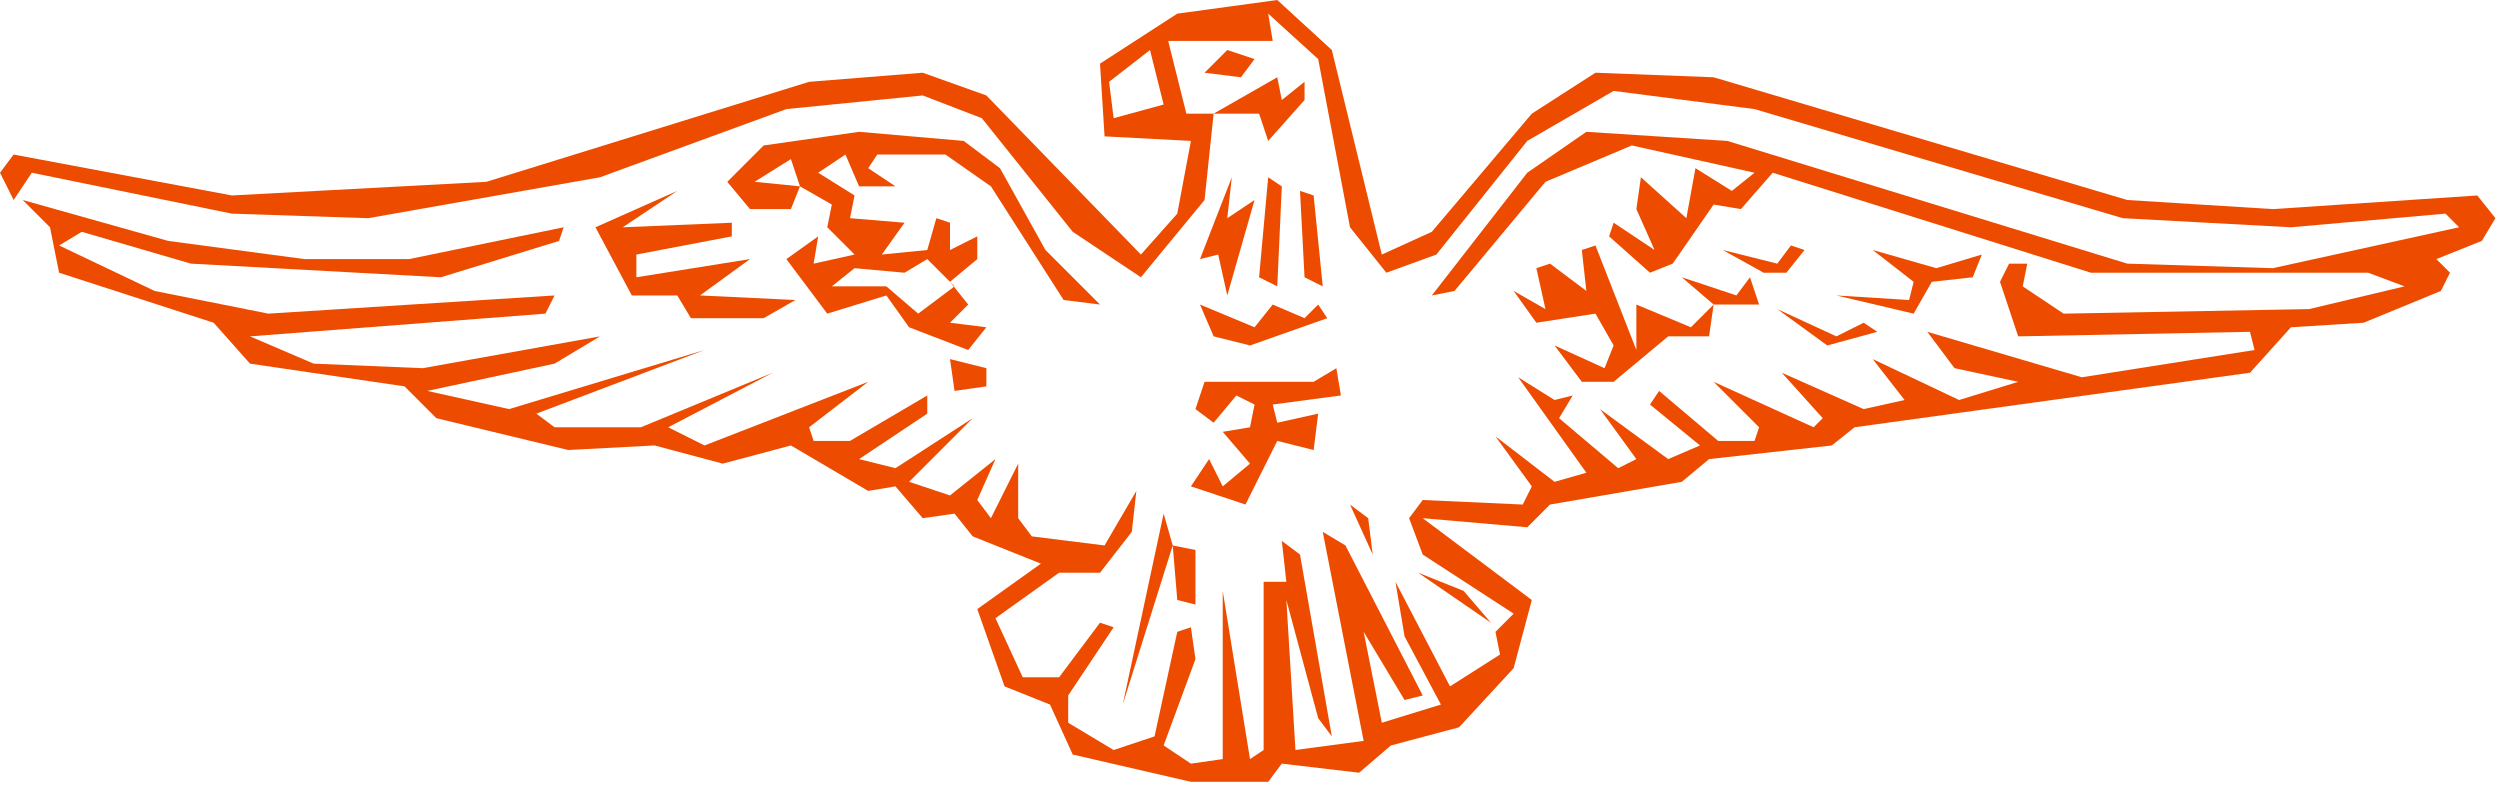
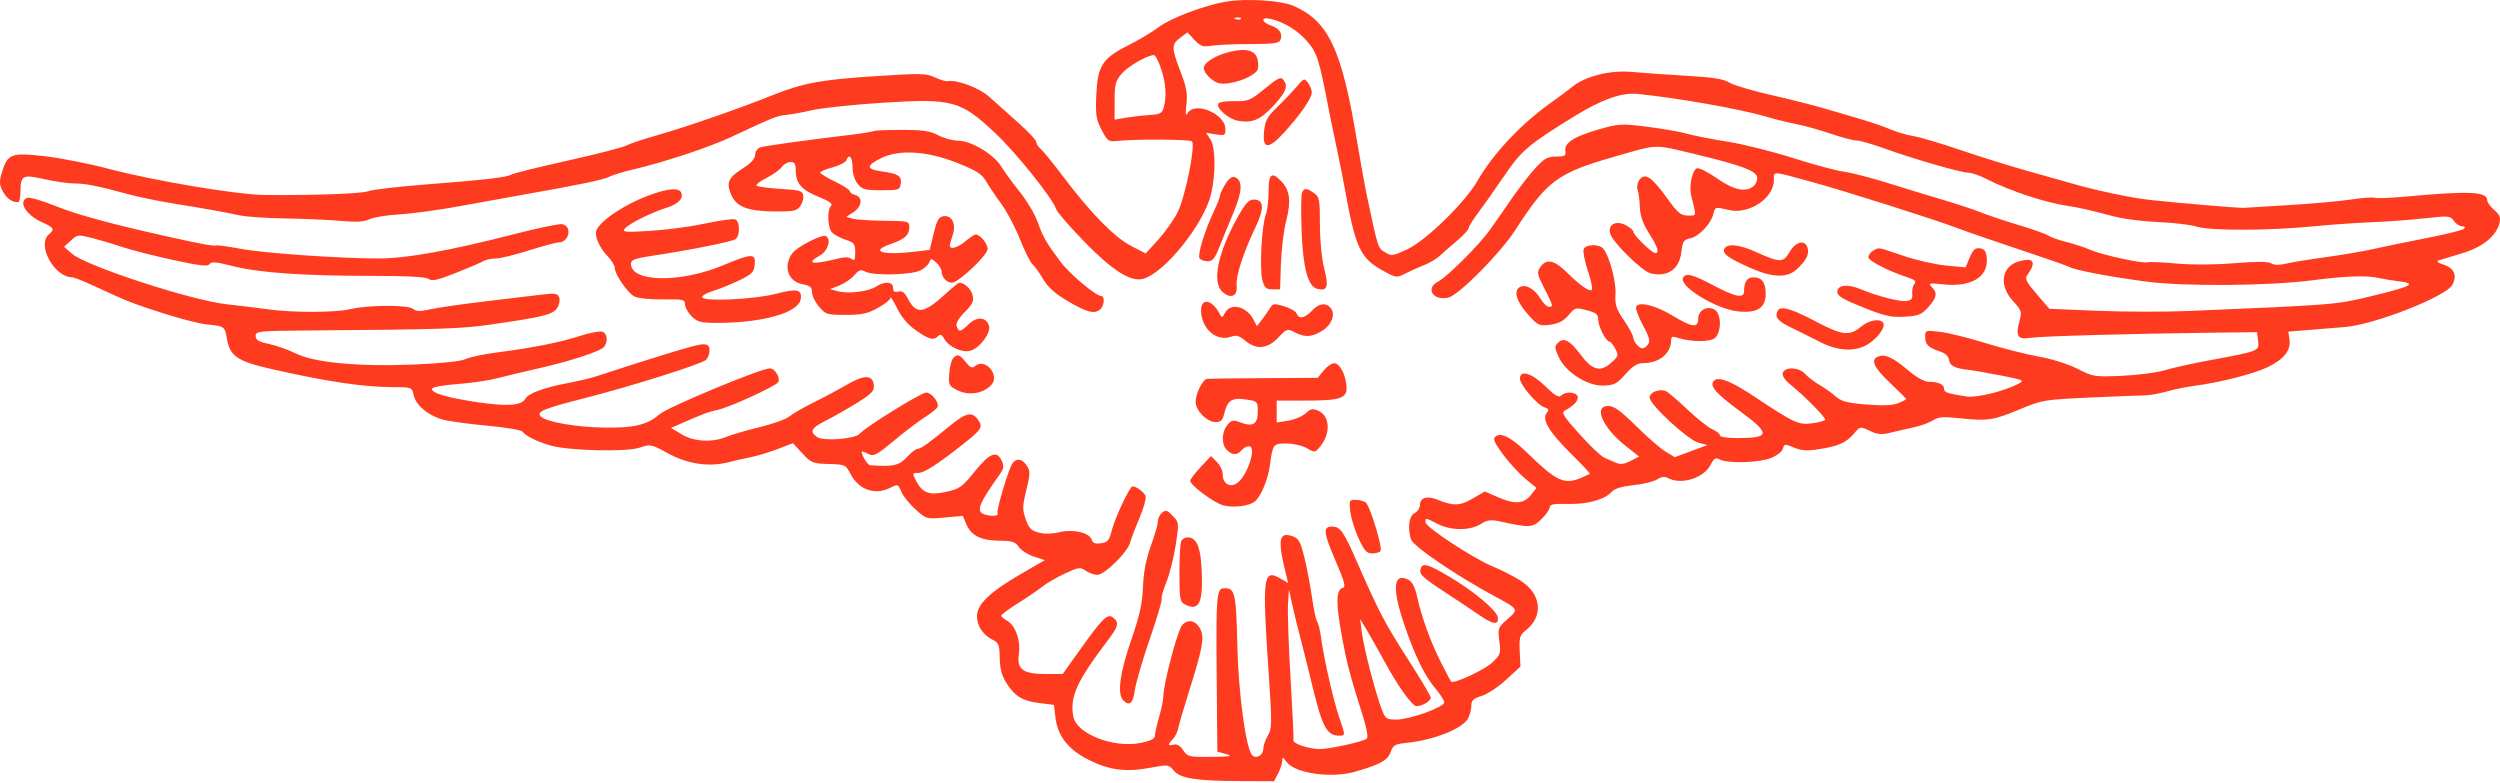
- <svg xmlns="http://www.w3.org/2000/svg" viewBox="0 0 550 173">
-   <path fill="#ed4c00" fill-rule="evenodd" d="M312,126 328,137 322,130Z M256,113 247,155 258,120 259,132 263,133 263,121 258,120Z M297,111 302,122 301,114Z M294,81 289,84 265,84 263,90 267,93 272,87 276,89 275,94 269,95 275,102 269,107 266,101 262,107 274,111 281,97 289,99 290,91 281,93 280,89 295,87Z M209,79 210,86 217,85 217,81Z M391,68 402,76 413,73 410,71 404,74Z M264,67 267,74 275,76 292,70 290,67 287,70 280,67 276,72Z M404,65 421,69 425,62 434,61 436,56 426,59 412,55 421,62 420,66Z M379,55 388,60 393,60 397,55 394,54 391,58Z M333,64 338,71 351,69 355,76 353,81 342,76 348,84 355,84 367,74 376,74 377,67 387,67 385,61 382,65 370,61 377,67 372,72 360,67 360,77 351,54 348,55 349,64 341,58 338,59 340,68Z M286,42 287,61 291,63 289,43Z M131,50 139,65 149,65 152,70 168,70 175,66 154,65 165,57 140,61 140,56 161,52 161,49 137,50 149,42Z M279,39 277,61 281,63 282,41Z M271,39 264,57 268,56 270,65 276,44 270,48Z M267,54 269,55Z M268,51 270,52Z M269,49 271,50Z M160,40 165,46 174,46 176,41 183,45 182,50 188,56 179,58 180,52 173,57 182,69 195,65 200,72 213,77 217,72 209,71 213,67 209,62 215,57 215,52 209,55 209,49 206,48 204,55 194,56 199,49 187,48 188,43 180,38 186,34 189,41 197,41 191,37 193,34 208,34 218,41 234,66 242,67 230,55 220,37 212,31 189,29 168,32Z M210,63 202,69 195,63 183,63 188,59 199,60 204,57Z M176,41 166,40 174,35Z M276,13 270,11 265,16 273,17Z M0,38 3,44 7,38 51,47 81,48 132,39 173,24 203,21 216,26 236,51 251,61 265,44 267,25 277,25 279,31 287,22 287,18 282,22 281,17 267,25 261,25 257,9 280,9 279,3 290,13 297,50 305,60 316,56 336,31 355,20 386,24 467,48 504,50 538,47 541,50 500,59 468,58 380,31 349,29 336,38 315,65 320,64 340,40 359,32 386,38 381,42 373,37 371,48 361,39 360,46 364,55 355,49 354,52 363,60 368,58 377,45 383,46 390,38 460,60 521,60 529,63 508,68 454,69 445,63 446,58 442,58 440,62 444,74 495,73 496,77 458,83 424,73 430,81 444,84 431,88 412,79 419,88 410,90 392,82 401,92 399,94 377,84 387,94 386,97 378,97 365,86 363,89 374,98 367,101 352,90 360,101 356,103 343,92 346,87 342,88 334,83 349,104 342,106 329,96 337,107 335,111 313,110 310,114 313,122 333,135 329,139 330,144 319,151 307,128 309,140 317,155 304,159 300,139 309,154 313,153 296,120 291,117 300,163 285,165 283,132 290,158 293,162 286,122 282,119 283,128 278,128 278,165 275,167 269,130 269,167 262,168 256,164 263,145 262,138 259,139 254,162 245,165 235,159 235,153 245,138 242,137 233,149 225,149 219,136 233,126 242,126 249,117 250,108 243,120 227,118 224,114 224,102 218,114 215,110 219,101 209,109 200,106 214,92 197,103 189,101 204,91 204,87 187,97 179,97 178,94 191,84 155,98 147,94 170,82 141,94 122,94 118,91 155,77 112,90 94,86 122,80 132,74 93,81 69,80 55,74 120,69 122,65 59,69 34,64 13,54 18,51 42,58 97,61 123,53 124,50 90,57 67,57 37,53 5,44 11,50 13,60 47,71 55,80 89,85 96,92 125,99 144,98 159,102 174,98 191,108 197,107 203,114 210,113 214,118 229,124 215,134 221,151 231,155 236,166 262,172 279,172 282,168 299,170 306,164 321,160 333,147 337,132 313,114 336,116 341,111 370,106 376,101 403,98 408,94 495,82 504,72 520,71 537,64 539,60 536,57 546,53 549,48 545,43 500,46 468,44 377,17 351,16 337,25 315,51 304,56 293,11 281,0 259,3 242,14 243,30 262,31 259,47 251,56 217,21 203,16 178,18 107,40 51,43 3,34Z M298,138 300,139Z M253,11 256,23 245,26 244,18Z" />
+ <svg xmlns="http://www.w3.org/2000/svg" width="1080" height="338" viewBox="0 0 1080 338" fill="none">
+   <path fill-rule="evenodd" clip-rule="evenodd" d="M529.568 0.724C520.372 2.28 505.714 7.823 500.66 11.652C497.861 13.778 491.925 17.33 487.475 19.55C476.243 25.163 474.148 28.393 473.604 40.971C473.231 49.579 473.533 51.576 475.882 56.097C478.409 60.965 478.859 61.282 482.676 60.883C490.795 60.031 514.022 60.172 514.927 61.076C516.567 62.703 511.998 85.263 508.738 91.687C507.045 95.016 503.246 100.389 500.293 103.625L494.931 109.503L488.647 106.255C481.463 102.544 471.041 91.91 459.342 76.35C455.022 70.607 450.631 65.204 449.578 64.335C448.524 63.466 447.666 62.122 447.666 61.335C447.666 60.548 444.122 56.772 439.79 52.944C435.458 49.115 429.884 44.124 427.398 41.857C423.185 38.011 413.379 34.306 409.438 35.069C408.633 35.228 406.13 34.488 403.875 33.425C400.165 31.675 397.762 31.628 378.494 32.879C354.592 34.435 347.047 35.827 333.756 41.129C318.849 47.072 296.196 54.94 284.272 58.311C278.17 60.031 271.98 62.098 270.501 62.891C269.027 63.69 257.606 66.62 245.126 69.409C232.645 72.198 221.768 74.887 220.963 75.392C219.005 76.614 209.826 77.682 183.895 79.702C172.018 80.624 160.898 81.922 159.176 82.574C156.271 83.684 136.393 84.423 114.45 84.241C102.496 84.142 66.143 78.041 46.668 72.862C38.371 70.659 25.962 68.223 19.091 67.459C4.711 65.85 3.273 66.414 0.794 74.617C-0.348 78.399 -0.283 79.802 1.155 82.568C2.77 85.662 5.102 87.359 7.753 87.359C8.345 87.359 8.83 85.404 8.842 83.014C8.871 75.692 9.676 75.257 19.121 77.389C23.66 78.41 29.495 79.25 32.087 79.25C36.91 79.25 42.153 80.295 55.509 83.924C59.681 85.058 68.084 86.796 74.186 87.788C89.217 90.237 97.123 91.652 103.366 93.008C106.254 93.637 115.184 94.253 123.208 94.371C131.233 94.488 141.997 94.964 147.134 95.422C153.998 96.032 157.3 95.844 159.602 94.711C161.324 93.86 167.1 92.92 172.444 92.621C177.782 92.321 189.238 90.777 197.908 89.186C206.571 87.594 219.443 85.275 226.502 84.024C251.256 79.644 260.376 77.735 263.269 76.338C264.873 75.563 269.075 74.259 272.608 73.437C286.775 70.154 306.439 63.648 316.375 58.962C333.46 50.906 336.04 49.873 339.721 49.614C341.644 49.479 346.621 48.569 350.781 47.606C354.935 46.637 368.712 45.187 381.394 44.382C411.527 42.468 414.971 43.402 430.008 57.577C439.245 66.291 454.803 85.739 456.318 90.466C456.703 91.669 462.141 97.929 468.396 104.371C480.433 116.766 488.351 121.822 493.665 120.495C502.885 118.199 520.082 96.86 523.159 83.901C525.289 74.934 525.147 63.613 522.863 60.154L521.017 57.359L525.195 58.035C529.071 58.663 529.379 58.493 529.379 55.762C529.379 49.186 516.271 43.625 513.087 48.851C512.158 50.378 512.022 49.438 512.525 45.087C513.057 40.495 512.549 37.618 510.075 31.188C506.021 20.654 505.992 19.221 509.797 16.373L512.975 13.989L515.999 17.224C518.596 20.008 519.632 20.36 523.325 19.755C525.692 19.368 533.219 19.045 540.048 19.039C550.008 19.027 552.606 18.681 553.144 17.289C554.215 14.523 552.801 12.333 549.126 11.059C544.729 9.538 544.564 7.125 548.925 8.164C554.878 9.585 560.613 13.126 564.779 17.953C568.951 22.791 569.838 25.563 573.821 46.238C574.555 50.061 576.164 57.876 577.389 63.607C578.614 69.338 580.177 77.16 580.863 80.977C585.491 106.79 587.568 111.399 596.959 116.661C602.99 120.043 603.303 120.096 606.842 118.281C608.854 117.254 612.547 115.598 615.056 114.6C617.565 113.601 620.719 111.74 622.056 110.472C623.4 109.197 626.732 106.279 629.46 103.983C632.188 101.687 634.454 99.221 634.496 98.499C634.537 97.776 636.354 94.84 638.532 91.975C640.709 89.109 645.71 82.022 649.651 76.226C657.332 64.928 660.161 62.515 680.406 50.061C691.998 42.926 700.632 39.885 707.367 40.566C724.718 42.31 751.655 47.06 762.804 50.343C766.976 51.57 773.018 53.067 776.226 53.666C779.433 54.271 785.984 56.097 790.772 57.735C795.565 59.374 800.642 60.706 802.051 60.706C803.459 60.706 808.732 62.204 813.762 64.03C826.077 68.504 847.168 74.606 850.34 74.606C851.754 74.606 855.346 75.862 858.334 77.401C868.152 82.462 883.763 87.6 893.521 88.986C897.717 89.579 901.753 90.507 913.944 93.66C917.796 94.658 926.199 95.686 932.62 95.95C939.041 96.214 946.39 97.089 948.959 97.9C954.77 99.732 979.879 99.685 999.147 97.8C1006.85 97.048 1018.29 96.238 1024.56 96.003C1030.83 95.768 1041.02 95.016 1047.19 94.329C1057.88 93.149 1058.5 93.202 1060.07 95.427C1060.98 96.713 1062.59 97.765 1063.64 97.765C1064.84 97.765 1065.14 98.17 1064.45 98.839C1063.84 99.432 1056.51 101.241 1048.17 102.867C1039.83 104.488 1029.58 106.602 1025.41 107.559C1021.24 108.516 1012.05 110.09 1004.99 111.053C997.928 112.016 990.111 113.29 987.614 113.883C984.637 114.594 982.418 114.547 981.145 113.76C979.82 112.938 974.784 112.92 965.173 113.707C956.581 114.412 946.87 114.459 940.13 113.836C934.076 113.278 928.513 113.043 927.773 113.319C925.868 114.03 907.789 110.072 902.771 107.847C900.469 106.831 896.007 105.363 892.853 104.582C889.698 103.807 886.065 102.527 884.781 101.74C883.497 100.953 877.721 98.904 871.939 97.177C866.164 95.457 858.808 92.996 855.6 91.711C852.393 90.43 845.298 88.07 839.841 86.473C834.385 84.87 823.621 81.593 815.916 79.18C808.211 76.772 799.488 74.511 796.529 74.165C793.571 73.813 783.753 71.176 774.711 68.299C765.668 65.422 752.857 62.227 746.24 61.194C739.624 60.16 731.754 58.616 728.748 57.759C725.741 56.901 717.995 55.545 711.527 54.746C700.407 53.367 699.277 53.431 690.732 55.886C679.985 58.974 675.713 61.711 676.222 65.181C676.535 67.318 676.009 67.647 672.251 67.647C668.493 67.647 667.144 68.475 663.333 72.568C660.812 75.275 656.072 81.399 652.793 86.173C649.515 90.953 645.337 96.942 643.508 99.491C638.804 106.038 625.128 119.644 621.228 121.664C615.559 124.6 619.21 130.154 625.737 128.534C630.324 127.389 648.047 109.509 654.521 99.491C668.499 77.864 672.778 74.723 698.04 67.512C716.888 62.127 713.977 62.18 733.636 66.925C752.365 71.446 758.674 73.83 759.076 76.537C759.265 77.812 758.585 79.544 757.555 80.389C754.099 83.237 749.04 82.157 741.678 77.007C737.808 74.3 733.926 72.362 733.038 72.703C731.073 73.449 729.6 80.513 730.582 84.453C732.914 93.813 733.026 93.12 729.162 93.12C726.091 93.12 724.818 92.051 720.155 85.569C713.616 76.473 710.622 74.47 708.29 77.624C707.373 78.868 707.018 80.789 707.467 82.116C707.899 83.39 708.337 86.778 708.438 89.644C708.568 93.284 709.758 96.637 712.379 100.777C716.19 106.79 716.989 109.332 715.066 109.332C713.604 109.332 705.627 101.546 705.627 100.119C705.627 99.491 704.124 98.199 702.283 97.254C697.922 95.016 694.383 97.078 695.667 101.1C696.886 104.923 709.426 117.177 713.024 118.076C720.267 119.878 725.487 116.332 726.315 109.033C726.854 104.271 727.304 103.578 730.251 102.938C733.979 102.127 739.11 96.713 740.187 92.45C740.986 89.28 740.79 89.332 746.951 90.748C755.608 92.738 766.319 85.598 766.319 77.841C766.319 73.836 764.982 73.783 782.078 78.422C795.784 82.139 836.131 94.911 845.15 98.387C849.026 99.884 861.104 104.053 871.993 107.659C882.881 111.264 892.728 114.705 893.876 115.31C896.557 116.725 910.499 119.391 926.803 121.599C943.177 123.819 980.045 123.548 999.165 121.059C1013.49 119.197 1022.58 118.898 1027.76 120.125C1029.36 120.501 1033.28 121.147 1036.46 121.552C1044.21 122.533 1042.02 123.672 1023.84 128.076C1009.13 131.64 1008.48 131.693 945.473 134.341C935.2 134.776 917.47 134.74 906.067 134.265L885.331 133.402L879.869 127.06C875.283 121.734 874.632 120.413 875.81 118.786C879.834 113.237 878.62 111.123 872.383 112.832C864.655 114.952 863.311 123.114 869.566 129.978C873.371 134.153 873.537 134.682 872.401 138.775C870.59 145.275 871.632 146.831 877.194 145.944C881.692 145.228 921.353 144.118 957.338 143.701L975.044 143.496L975.488 147.277C976.009 151.687 976.21 151.611 954.22 155.703C946.84 157.077 938.171 159.009 934.963 159.996C931.756 160.982 923.583 162.033 916.802 162.339C904.836 162.873 904.274 162.785 897.545 159.35C893.521 157.295 886.45 155.063 880.692 154.036C875.235 153.061 864.838 150.419 857.583 148.17C850.334 145.921 841.534 143.748 838.031 143.343C831.811 142.615 831.669 142.668 831.669 145.516C831.669 148.833 833.101 150.242 838.09 151.834C840.268 152.527 841.729 153.86 841.948 155.369C842.351 158.058 844.286 159.074 850.34 159.784C852.588 160.049 859.027 161.164 864.649 162.268C874.295 164.159 874.709 164.359 871.939 165.797C865.578 169.103 853.801 171.975 849.452 171.282C841.102 169.949 839.836 169.508 839.836 167.923C839.836 166.05 837.326 164.928 833.154 164.928C831.32 164.928 827.87 162.985 824.207 159.884C817.756 154.423 814.401 152.885 811.407 154.024C807.915 155.357 809.412 158.71 816.496 165.416C820.348 169.062 823.497 172.204 823.497 172.397C823.497 172.591 821.952 173.39 820.07 174.165C817.691 175.14 813.496 175.322 806.359 174.758C798.104 174.1 795.5 173.431 793.156 171.358C791.553 169.937 788.363 167.665 786.079 166.308C783.789 164.952 780.954 162.785 779.77 161.493C777.161 158.628 771.219 158.34 770.178 161.029C769.669 162.345 771.012 164.194 774.581 167.107C780.191 171.687 788.452 180.131 788.475 181.299C788.481 181.705 786.156 182.386 783.297 182.809C777.125 183.725 775.368 182.944 758.472 171.705C747.246 164.235 741.749 162.204 740.068 164.905C738.731 167.054 741.666 170.278 751.643 177.606C765.006 187.43 764.822 189.25 750.466 189.25C746.146 189.25 742.974 188.751 742.974 188.07C742.974 187.389 741.53 186.244 739.766 185.463C738.003 184.682 733.233 180.912 729.168 177.089C725.102 173.267 720.995 169.702 720.037 169.168C717.332 167.653 712.634 169.297 712.634 171.752C712.634 174.811 729.227 190.107 733.837 191.288L737.618 192.262L723.51 197.5L719.528 195.104C717.338 193.789 711.61 188.81 706.793 184.042C700.171 177.483 697.259 175.375 694.827 175.363C688.205 175.345 692.229 184.688 702.26 192.615L708.101 197.23L704.372 199.144C701.65 200.542 699.975 200.753 698.176 199.925C696.821 199.303 694.567 198.34 693.17 197.788C691.773 197.236 686.915 192.632 682.37 187.565C675.168 179.526 674.369 178.211 676.157 177.271C680.003 175.24 682.128 172.826 681.5 171.194C680.743 169.232 676.275 169.045 674.411 170.894C673.399 171.898 671.712 170.894 667.564 166.843C661.741 161.147 656.61 159.614 656.61 163.566C656.61 166.238 664.078 174.981 667.209 175.968C669.097 176.561 669.298 177.042 668.203 178.352C665.907 181.1 669.109 186.52 678.547 195.856C683.317 200.577 687.033 204.564 686.797 204.717C686.566 204.875 684.903 205.627 683.11 206.396C675.748 209.532 672.493 208.011 659.457 195.339C652.19 188.281 647.42 186.22 645.491 189.309C644.532 190.853 653.249 202.116 659.202 207.025L663.753 210.777L661.267 213.912C658.226 217.753 654.314 217.964 646.846 214.682L641.449 212.315L636.164 215.392C630.637 218.604 627.868 218.686 620.897 215.838C616.518 214.047 613.428 214.999 613.428 218.134C613.428 219.409 612.375 221.006 611.097 221.687C608.724 222.949 608.037 227.576 609.458 232.814C610.274 235.844 628.3 248.175 645.532 257.494C656.19 263.255 656.131 263.155 651.231 267.477C647.118 271.111 646.982 271.47 647.71 276.919C648.42 282.239 648.237 282.808 644.662 286.22C641.354 289.379 627.98 295.58 626.879 294.464C626.661 294.241 624.649 290.413 622.394 285.956C617.879 276.995 614.068 266.437 612.15 257.571C611.345 253.836 610.067 251.329 608.57 250.53C601.966 247.025 601.232 253.895 606.54 269.52C611.215 283.284 615.346 291.792 620.11 297.453C622.21 299.955 623.932 302.65 623.932 303.431C623.932 305.474 609.014 310.853 603.351 310.853C598.8 310.853 598.486 310.624 596.729 305.932C593.983 298.586 589.148 279.808 588.313 273.214L587.58 267.424L590.698 272.638C592.415 275.504 595.651 281.235 597.888 285.38C603.782 296.273 610.061 305.069 611.949 305.069C614.387 305.069 618.098 302.849 618.098 301.399C618.098 300.7 613.671 293.243 608.256 284.828C598.374 269.473 595.64 264.259 586.538 243.448C580.449 229.526 579.023 227.477 575.431 227.477C571.407 227.477 571.714 230.154 577.206 242.844C580.68 250.865 581.431 253.625 580.236 253.889C576.661 254.682 576.94 261.98 581.372 283.484C582.307 288.034 585 297.641 587.355 304.828C590.142 313.337 591.237 318.293 590.497 319.033C589.213 320.307 574.726 323.56 570.247 323.583C565.512 323.607 558.482 321.276 558.772 319.778C558.92 319.015 558.358 306.93 557.518 292.92C556.683 278.909 556.18 264.576 556.411 261.07L556.825 254.699L558.358 261.646C559.204 265.468 560.66 271.458 561.601 274.963C562.536 278.469 565.074 288.604 567.234 297.494C571.294 314.188 573.312 317.811 578.543 317.811C581.26 317.811 581.26 317.794 578.52 309.825C576.022 302.556 571.88 284.353 570.714 275.539C570.294 272.356 569.531 269.226 569.022 268.586C568.513 267.946 567.513 263.255 566.797 258.164C566.081 253.073 564.595 245.269 563.494 240.824C561.766 233.854 561.05 232.585 558.275 231.622C552.387 229.579 551.819 233.331 555.701 248.669L556.506 251.845L552.925 249.802C545.7 245.686 545.256 249.32 547.996 289.796C549.546 312.638 549.523 314.717 547.706 317.77C546.629 319.585 545.741 322.174 545.741 323.531C545.741 326.238 542.711 328.011 540.995 326.308C538.249 323.583 534.983 299.479 534.521 278.545C534.042 256.737 533.48 254.118 529.278 254.118C525.076 254.118 525.218 254.652 525.816 316.332L525.899 324.693L529.692 325.78C532.811 326.672 531.675 326.883 523.301 326.972C513.59 327.071 513.022 326.936 511.146 324.094C509.85 322.133 508.442 321.305 507.033 321.669C504.429 322.344 504.317 321.687 506.637 319.385C507.601 318.428 508.667 316.255 509.01 314.546C509.353 312.838 511.442 305.709 513.649 298.704C519.413 280.424 520.324 275.639 518.715 272.133C516.815 267.993 513.117 267.113 510.602 270.195C508.613 272.632 502.559 295.668 502.559 300.788C502.559 302.233 501.743 306.261 500.737 309.743C499.737 313.225 498.908 316.895 498.896 317.893C498.885 319.144 497.015 320.09 492.908 320.923C481.078 323.331 464.982 317.036 463.656 309.497C462.141 300.882 465.124 294.359 478.859 276.249C483.167 270.565 483.522 268.968 480.942 266.842C478.533 264.864 476.444 266.86 466.787 280.377L459.07 291.182H451.898C441.926 291.182 439.169 289.162 440.163 282.597C441.039 276.79 438.612 270.013 434.967 268.076C433.629 267.365 432.541 266.414 432.547 265.956C432.547 265.498 435.837 263.067 439.843 260.548C443.849 258.029 448.56 254.817 450.312 253.407C452.063 251.998 456.407 249.479 459.969 247.805C465.94 245.005 466.645 244.905 469.012 246.549C470.42 247.529 472.71 248.334 474.101 248.334C477.184 248.334 487.167 238.498 488.203 234.435C488.611 232.844 490.434 228.058 492.251 223.801C494.067 219.544 495.239 215.228 494.843 214.212C494.198 212.544 490.878 210.113 489.244 210.113C488.079 210.113 481.693 223.642 480.338 228.974C479.202 233.46 478.533 234.271 475.634 234.693C473.13 235.057 472.083 234.646 471.592 233.108C470.621 230.072 463.526 228.451 457.638 229.919C454.643 230.665 451.282 230.741 448.803 230.107C445.524 229.273 444.5 228.234 443.122 224.335C441.636 220.119 441.66 218.68 443.376 211.687C445.092 204.664 445.116 203.501 443.571 201.158C441.642 198.234 439.281 197.776 437.5 199.972C435.843 202.022 430.227 220.771 430.937 221.904C431.623 223.002 427.735 223.161 425.061 222.139C421.593 220.818 422.871 217.588 431.842 204.999C433.653 202.462 433.813 201.382 432.742 199.05C430.623 194.441 427.593 195.639 421.131 203.636C415.693 210.372 414.539 211.2 408.858 212.462C401.472 214.1 398.531 213.043 395.768 207.747C394.034 204.417 394.058 204.306 396.638 204.306C399.218 204.306 404.508 200.976 416.231 191.728C424.126 185.504 424.741 184.482 422.516 181.335C419.948 177.7 417.409 178.217 410.615 183.754C400.674 191.851 397.821 193.889 396.413 193.889C395.679 193.889 393.555 195.539 391.696 197.559C388.388 201.147 385.542 201.757 375.843 200.947C374.576 200.841 371.339 195.052 372.547 195.052C372.896 195.052 374.203 195.592 375.452 196.255C377.364 197.271 379.044 196.355 386.175 190.395C390.821 186.508 396.851 181.928 399.573 180.219C402.295 178.504 404.751 176.514 405.029 175.791C405.781 173.848 402.39 169.573 400.105 169.579C397.94 169.579 373.629 184.641 371.464 187.318C369.576 189.655 355.604 190.742 352.9 188.763C349.615 186.361 350.467 184.864 356.983 181.587C360.35 179.89 366.422 176.432 370.469 173.895C376.801 169.925 377.778 168.857 377.47 166.244C376.961 161.869 373.322 161.828 366.001 166.114C362.605 168.099 356.107 171.57 351.55 173.824C346.994 176.079 342.218 178.839 340.934 179.955C339.65 181.07 333.933 183.12 328.229 184.511C322.524 185.903 316.026 187.8 313.789 188.727C307.629 191.282 299.693 190.818 294.415 187.6L289.911 184.852L294.119 183.002C303.841 178.727 306.12 177.882 310.002 177.077C315.038 176.038 335.046 166.884 336.152 165.116C337.289 163.296 334.797 159.144 332.572 159.144C328.661 159.144 288.444 175.88 284.893 178.986C279.662 183.56 273.773 184.958 260.695 184.723C248.682 184.511 235.959 182.257 233.616 179.931C231.538 177.876 234.71 176.555 252.866 171.922C272.868 166.813 302.611 157.43 304.978 155.486C305.818 154.793 306.504 152.991 306.504 151.476C306.504 149.291 305.883 148.722 303.51 148.722C301.137 148.722 285.544 153.402 256.902 162.785C254.979 163.413 249.724 164.635 245.232 165.498C234.835 167.488 228.272 169.919 226.952 172.268C225.289 175.216 219.147 175.656 206.311 173.76C193.014 171.793 186.055 169.714 186.664 167.882C186.883 167.218 191.753 166.338 197.476 165.932C203.204 165.527 211.039 164.382 214.892 163.384C218.744 162.392 226.71 160.489 232.592 159.15C246.942 155.897 259.914 151.599 261.127 149.696C262.725 147.201 262.311 144.071 260.281 143.302C259.251 142.908 254.919 143.713 250.653 145.093C241.835 147.941 230.148 150.272 214.886 152.227C209.11 152.967 202.926 154.271 201.151 155.122C199.127 156.091 190.842 156.972 178.977 157.471C154.963 158.481 135.665 156.666 127.676 152.65C124.634 151.123 119.516 149.309 116.29 148.622C111.728 147.653 110.432 146.884 110.432 145.157C110.432 143.043 111.621 142.926 134.647 142.756C190.676 142.333 199.121 142.051 211.968 140.207C234.704 136.937 238.811 135.915 240.675 133.096C241.61 131.681 242.013 129.614 241.581 128.493C240.906 126.743 239.871 126.567 234.261 127.248C230.669 127.688 219.585 129.009 209.637 130.19C199.689 131.37 188.99 132.914 185.871 133.619C181.445 134.617 179.8 134.576 178.391 133.419C176.219 131.634 159.159 131.722 151.282 133.554C144.69 135.087 126.427 135.116 115.687 133.613C111.195 132.985 103.313 132.022 98.182 131.482C82.979 129.873 37.282 114.981 31.146 109.638L27.684 106.625L30.619 103.924C33.489 101.288 33.702 101.264 40.188 102.932C43.839 103.871 49.716 105.627 53.243 106.831C56.776 108.035 66.404 110.489 74.641 112.28C86.353 114.829 89.82 115.222 90.53 114.083C91.246 112.938 93.406 113.126 100.644 114.964C111.97 117.841 130.765 119.162 160.733 119.18C176.338 119.191 184.125 119.62 185.244 120.536C186.522 121.581 189.067 121.018 196.801 117.958C202.257 115.803 207.631 113.507 208.749 112.85C209.862 112.198 212.294 111.664 214.152 111.664C216.01 111.664 222.449 110.102 228.467 108.199C234.485 106.291 240.261 104.729 241.309 104.723C246.031 104.705 247.333 97.489 242.735 96.837C241.368 96.643 231.917 98.628 221.739 101.247C194.464 108.264 175.586 111.652 163.715 111.658C146.796 111.669 114.03 109.379 103.958 107.483C98.792 106.508 94.063 105.856 93.454 106.026C92.164 106.391 87.092 105.469 72.499 102.21C47.609 96.655 33.329 92.756 23.749 88.904C18.121 86.643 12.736 85.087 11.783 85.451C7.682 87.013 11.227 92.897 18.139 95.991C23.334 98.317 23.772 99.074 21.139 101.241C15.771 105.662 23.393 119.773 31.152 119.773C31.909 119.773 36.004 121.393 40.253 123.366C54.823 130.143 57.344 131.141 70.741 135.416C78.121 137.776 86.524 139.92 89.418 140.178C96.868 140.853 97.176 141.065 97.993 146.12C99.241 153.883 102.419 156.056 117.486 159.467C141.518 164.905 156.874 167.195 169.568 167.23C177.894 167.254 177.941 167.271 178.699 170.695C179.669 175.075 185.007 179.55 191.304 181.264C194.002 181.998 202.666 183.184 210.554 183.901C218.442 184.617 225.272 185.78 225.727 186.484C226.881 188.275 232.675 191.088 238.231 192.568C246.416 194.746 270.761 195.281 276.253 193.407C280.987 191.793 281.253 191.845 288.556 195.827C297.119 200.495 306.274 201.851 314.683 199.696C317.571 198.956 322.039 197.941 324.601 197.441C327.169 196.942 332.259 195.392 335.91 193.995L342.549 191.458L346.615 195.856C350.432 199.99 351.118 200.266 357.989 200.448C365.12 200.636 365.351 200.742 367.434 204.77C370.972 211.622 378.086 214.077 384.636 210.712C387.856 209.062 387.998 209.109 389.383 212.439C390.17 214.323 392.927 217.764 395.519 220.084C400.194 224.276 400.271 224.294 408.083 223.578L415.941 222.855L417.368 226.267C419.492 231.364 423.64 233.501 431.529 233.578C437.293 233.631 438.642 234.053 440.086 236.238C441.027 237.665 443.95 239.544 446.572 240.413L451.341 241.992L441.074 247.941C427.605 255.744 422.054 261.07 422.054 266.202C422.054 270.477 424.635 274.306 428.966 276.455C431.422 277.67 431.801 278.692 431.884 284.229C431.949 288.798 432.754 291.845 434.73 294.999C438.37 300.806 441.749 302.849 449.175 303.748L455.318 304.494L455.939 309.843C456.868 317.882 461.378 323.718 470.071 328.128C479.107 332.714 486.256 333.671 496.796 331.698C504.654 330.225 504.897 330.254 507.004 332.838C509.797 336.261 516.508 337.341 535.533 337.43L550.387 337.5L552.168 334.083C553.144 332.203 553.949 329.743 553.949 328.61C553.949 326.86 554.21 326.93 555.742 329.097C559.251 334.071 575.093 336.349 585.426 333.372C596.297 330.236 599.504 328.457 600.77 324.852C601.8 321.928 602.652 321.423 607.416 320.947C619.683 319.714 632.271 314.623 634.371 310.048C635.07 308.528 635.644 306.085 635.644 304.623C635.644 302.556 636.614 301.675 640.035 300.659C642.449 299.943 647.219 296.795 650.627 293.666L656.835 287.976L656.522 281.305C656.243 275.31 656.521 274.388 659.273 272.192C666.966 266.067 665.836 256.461 656.758 250.759C653.811 248.909 648.509 246.208 644.982 244.764C636.549 241.299 615.801 227.694 615.801 225.627C615.801 223.56 615.6 223.566 621.056 226.326C626.897 229.279 634.839 229.32 639.591 226.42C642.68 224.535 644.023 224.37 648.479 225.357C660.794 228.07 662.161 227.982 665.954 224.218C667.895 222.292 669.487 219.99 669.487 219.103C669.487 217.87 671.322 217.541 677.364 217.7C685.785 217.917 693.359 215.797 696.33 212.392C697.478 211.076 700.692 210.113 705.668 209.591C709.84 209.156 714.444 208.04 715.894 207.107C717.835 205.862 719.131 205.727 720.776 206.602C726.327 209.55 735.973 206.52 738.897 200.918C740.459 197.911 741.128 197.524 742.98 198.51C746.365 200.307 759.904 199.914 765.053 197.87C767.574 196.866 769.894 195.052 770.219 193.83C770.77 191.734 771.054 191.71 775.018 193.355C778.35 194.734 780.682 194.87 786.156 193.995C794.423 192.673 797.595 191.217 801.027 187.177C803.583 184.171 803.625 184.165 807.773 186.126C811.205 187.747 812.827 187.882 816.875 186.872C819.585 186.197 824.13 185.151 826.97 184.552C829.817 183.954 833.427 182.626 834.995 181.611C837.344 180.084 839.421 179.919 846.747 180.695C858.713 181.957 861.033 181.611 872.567 176.807C882.13 172.826 883.207 172.644 902.327 171.752C913.239 171.247 923.933 170.83 926.093 170.83C928.253 170.83 932.715 170.066 936.011 169.133C939.307 168.199 944.633 167.101 947.846 166.696C958.652 165.328 973.488 161.558 979.619 158.628C986.667 155.251 989.756 151.317 989.052 146.578L988.56 143.261L998.55 142.462C1004.04 142.022 1010.66 141.476 1013.25 141.247C1026.16 140.113 1056.71 128.082 1059.41 123.067C1061.57 119.068 1060.23 115.85 1055.8 114.394C1053.24 113.554 1052.37 112.844 1053.47 112.492C1054.44 112.18 1058.93 110.824 1063.47 109.473C1072.4 106.819 1078.36 102.039 1079.76 96.42C1080.37 93.971 1079.89 92.773 1077.5 90.712C1075.84 89.28 1074.48 87.4 1074.48 86.549C1074.48 82.756 1066.76 82.392 1039.61 84.905C1032.96 85.522 1026.82 85.762 1025.98 85.445C1025.14 85.128 1020.47 85.463 1015.6 86.197C1010.73 86.931 998.745 88.005 988.969 88.587C979.193 89.168 970.405 89.708 969.44 89.785C967.475 89.943 942.005 87.806 928.59 86.355C920.565 85.486 904.818 82.139 894.74 79.162C892.492 78.499 884.355 76.203 876.65 74.059C868.945 71.916 855.648 67.782 847.097 64.87C838.545 61.957 829.355 59.233 826.674 58.81C823.994 58.393 819.455 57.06 816.591 55.85C813.726 54.641 807.951 52.656 803.749 51.441C799.553 50.225 792.44 48.135 787.949 46.802C783.457 45.469 773.072 42.85 764.875 40.988C756.679 39.121 748.596 36.696 746.909 35.604C744.631 34.124 739.908 33.384 728.546 32.732C720.131 32.251 709.645 31.511 705.236 31.094C695.709 30.196 685.027 32.826 679.222 37.5C677.198 39.133 673.316 42.028 670.6 43.942C657.356 53.255 645.077 66.238 638.242 78.164C632.922 87.448 616.038 103.907 607.925 107.718C601.776 110.601 601.149 110.689 598.356 109.009C595.273 107.16 595.373 107.459 590.716 85.633C589.763 81.176 587.686 69.708 586.094 60.154C579.614 21.294 573.88 9.156 558.885 2.574C553.411 0.172 538.462 -0.779 529.633 0.718L529.568 0.724ZM536.042 8.164C535.657 8.546 534.645 8.593 533.805 8.258C532.876 7.888 533.148 7.612 534.509 7.559C535.74 7.512 536.427 7.782 536.042 8.17V8.164ZM531.107 22.445C525.065 23.907 520.017 27.078 520.017 29.415C520.017 30.624 521.461 32.744 523.224 34.118C525.781 36.109 527.378 36.479 531.101 35.915C537.054 35.017 543.321 31.769 543.498 29.491C544.061 22.351 540.309 20.219 531.107 22.439V22.445ZM501.636 29.867C503.713 36.144 504.063 41.769 502.678 46.655C502.039 48.91 501.027 49.421 496.642 49.691C493.742 49.873 489.15 50.395 486.439 50.847L481.51 51.675V43.554C481.51 36.508 481.906 34.964 484.534 31.869C487.215 28.704 495.263 24.024 498.435 23.784C499.074 23.736 500.524 26.473 501.642 29.867H501.636ZM546.404 38.299C540.072 43.472 539.214 43.825 533.338 43.69C529.876 43.607 526.722 44.065 526.325 44.7C525.153 46.584 530.586 51.382 534.782 52.163C540.835 53.29 544.493 51.787 549.895 45.938C555.535 39.849 556.559 37.359 554.565 34.647C553.34 32.985 552.399 33.402 546.404 38.305V38.299ZM560.104 37.483C558.275 39.638 554.505 43.601 551.724 46.285C547.528 50.331 546.57 52.086 546.102 56.537C545.256 64.564 547.854 64.776 554.742 57.242C561.755 49.573 566.702 42.415 566.702 39.937C566.702 38.88 565.962 37.013 565.063 35.792C563.489 33.654 563.293 33.725 560.104 37.489V37.483ZM377.523 56.59C377.251 56.86 372.57 57.618 367.12 58.281C346.609 60.765 330.649 62.985 328.501 63.666C327.24 64.059 326.246 65.463 326.211 66.896C326.169 68.604 324.376 70.548 320.672 72.897C314.635 76.731 313.683 78.91 315.831 84.048C318.014 89.274 322.985 91.247 334.247 91.347C342.668 91.423 344.195 91.123 345.668 89.127C346.603 87.859 347.219 85.774 347.035 84.494C346.739 82.439 345.591 82.104 337.164 81.593C331.921 81.276 327.27 80.659 326.838 80.225C326.406 79.79 328.329 78.281 331.122 76.872C333.915 75.463 336.88 73.343 337.721 72.157C338.561 70.977 340.265 70.008 341.514 70.008C343.301 70.008 343.78 70.818 343.78 73.801C343.78 79.233 346.289 82.075 353.728 85.075C358.326 86.925 359.894 88.07 359.019 88.933C357.184 90.753 357.521 98.54 359.522 100.524C360.48 101.476 363.102 102.856 365.356 103.59C369.014 104.787 369.452 105.369 369.452 109.039C369.452 112.304 369.138 112.885 367.913 111.881C366.901 111.053 365.001 110.965 362.368 111.622C350.846 114.517 347.727 114.012 354.284 110.313C357.681 108.399 359.19 103.443 356.823 101.992C355.208 101 344.195 106.667 342.177 109.526C338.229 115.122 340.449 121.622 346.704 122.791C349.958 123.396 350.775 124.089 350.775 126.226C350.775 127.7 352.136 130.507 353.799 132.468C356.663 135.844 357.261 136.032 365.321 136.032C372.298 136.032 374.795 135.492 379.222 133.038C382.192 131.388 384.642 129.438 384.666 128.692C384.69 127.952 385.992 129.972 387.56 133.184C389.442 137.042 392.211 140.284 395.72 142.738C401.419 146.719 403.254 147.189 405.289 145.169C406.236 144.23 406.935 144.541 407.893 146.314C409.745 149.749 415.503 152.444 419.09 151.552C423.102 150.554 428.227 143.795 427.262 140.777C426.031 136.925 422.173 136.567 418.593 139.972C414.876 143.507 414.302 143.625 413.308 141.041C412.805 139.738 413.935 137.706 416.752 134.846C420.196 131.346 420.806 130.031 420.161 127.489C419.48 124.805 416.628 122.133 414.444 122.133C414.065 122.133 411.497 124.2 408.728 126.731C398.922 135.703 395.862 136.073 392.051 128.763C390.779 126.32 389.667 125.545 388.045 125.962C386.406 126.385 385.802 125.944 385.802 124.335C385.802 121.634 382.187 121.388 378.435 123.83C375.127 125.979 366.433 127.031 361.96 125.821L358.539 124.899L362.546 123.355C364.747 122.503 367.664 120.524 369.025 118.951C371.114 116.543 371.884 116.297 373.955 117.4C377.275 119.162 393.815 118.763 397.626 116.825C399.312 115.968 401.035 114.394 401.443 113.331C402.135 111.54 402.366 111.552 404.502 113.466C405.775 114.605 406.81 116.396 406.81 117.447C406.81 119.761 409.035 122.133 411.207 122.133C414.024 122.133 426.652 110.231 426.652 107.583C426.652 105.24 423.404 101.288 421.474 101.288C420.977 101.288 419.007 102.591 417.101 104.183C413.669 107.048 410.314 107.994 410.314 106.091C410.314 105.551 410.876 103.502 411.568 101.54C413.201 96.884 411.26 92.885 407.609 93.396C405.538 93.689 404.739 95.087 403.342 100.865L401.626 107.97L395.756 108.669C381.08 110.419 375.316 108.639 384.98 105.345C390.803 103.361 392.809 101.54 392.809 98.246C392.809 95.551 392.572 95.492 382.015 95.375C376.079 95.31 369.949 94.911 368.398 94.476L365.575 93.695L368.688 91.669C372.387 89.268 372.819 85.116 369.469 84.247C368.185 83.913 367.138 83.173 367.138 82.609C367.138 82.045 364.25 80.166 360.717 78.452C357.184 76.731 354.296 74.981 354.296 74.564C354.296 74.147 356.705 73.126 359.652 72.309C362.599 71.493 365.28 70.119 365.611 69.262C366.806 66.167 368.298 67.8 368.298 72.21C368.298 74.923 369.185 77.806 370.529 79.45C372.481 81.84 373.76 82.186 380.743 82.186C388.27 82.186 388.743 82.028 389.116 79.421C389.601 76.015 388.081 75.028 380.843 74.036C374.162 73.126 374.103 71.546 380.618 68.328C388.406 64.482 400.413 65.199 413.237 70.272C421.865 73.689 424.137 75.122 425.972 78.311C427.197 80.442 430.138 84.793 432.505 87.976C434.872 91.159 438.512 98.041 440.595 103.273C442.678 108.499 445.098 113.366 445.974 114.083C446.85 114.799 448.909 117.676 450.56 120.466C452.726 124.136 455.756 126.843 461.478 130.213C469.704 135.063 473.065 135.85 475.444 133.49C477.078 131.869 477.326 127.929 475.793 127.929C473.509 127.929 462.206 118.446 458.253 113.208C452.057 104.993 450.613 102.492 448.205 95.774C447.004 92.421 443.607 86.69 440.654 83.032C437.701 79.379 434.079 74.418 432.594 71.998C429.292 66.608 419.533 60.783 413.793 60.765C411.539 60.765 407.733 59.714 405.337 58.44C401.828 56.573 398.75 56.126 389.501 56.126C383.187 56.126 377.796 56.344 377.523 56.614V56.59ZM529.331 79.579C528.065 81.634 527.029 83.866 527.029 84.541C527.029 85.21 525.804 88.34 524.307 91.487C520.425 99.673 517.259 110.066 518.194 111.57C518.632 112.274 520.2 112.856 521.68 112.856C523.834 112.856 524.834 111.658 526.751 106.778C528.065 103.437 530.829 96.678 532.888 91.769C536.764 82.533 536.93 77.864 533.42 76.531C532.231 76.079 530.858 77.107 529.331 79.591V79.579ZM548.031 82.662C548.031 86.443 547.487 90.959 546.818 92.697C545.067 97.277 544.078 116.208 545.345 120.953C546.256 124.371 546.943 125.005 549.712 125.005H552.996L553.363 113.836C553.564 107.694 554.588 99.374 555.642 95.351C557.819 87.007 557.257 82.274 553.636 78.446C549.387 73.96 548.02 74.981 548.02 82.656L548.031 82.662ZM279.952 84.547C268.595 88.798 257.411 96.743 257.411 100.56C257.411 103.496 259.441 107.506 262.571 110.771C264.228 112.497 265.577 114.723 265.577 115.715C265.577 118.475 271.045 126.467 274.022 128.052C275.555 128.868 280.709 129.409 286.295 129.338C295.154 129.221 295.924 129.397 295.924 131.505C295.924 132.767 297.214 135.075 298.788 136.643C301.279 139.115 302.705 139.485 309.789 139.485C329.607 139.485 345.07 135.069 345.917 129.174C346.514 124.999 344.348 124.541 335.235 126.919C325.927 129.344 304.013 130.395 303.321 128.452C303.09 127.794 305.137 126.584 307.871 125.75C310.605 124.923 315.73 122.85 319.263 121.153C324.873 118.452 325.725 117.588 326.045 114.294C326.524 109.35 324.844 109.385 312.41 114.588C293.929 122.321 272.572 121.987 272.572 113.965C272.572 112.286 274.164 111.658 281.035 110.618C297.971 108.064 316.375 104.394 317.801 103.278C319.79 101.722 319.654 95.551 317.612 94.77C316.707 94.423 310.907 95.228 304.729 96.555C298.551 97.882 287.87 99.309 280.993 99.726C269.726 100.407 268.637 100.301 269.998 98.669C271.69 96.631 281.443 91.787 287.946 89.749C292.929 88.187 295.296 85.809 294.332 83.331C293.397 80.906 288.568 81.317 279.94 84.547H279.952ZM562.447 83.349C562.068 84.324 562.003 91.746 562.293 99.849C562.867 115.657 565.033 123.725 568.986 124.752C573.424 125.903 574.093 124.042 572.087 116.097C570.969 111.687 570.205 103.86 570.205 96.913C570.205 86.103 569.998 85.04 567.613 83.378C564.364 81.118 563.311 81.112 562.447 83.343V83.349ZM534.563 94.03C526.029 109.391 523.496 121.951 528.1 126.091C531.657 129.285 534.681 128.005 534.237 123.496C533.823 119.28 536.888 109.702 542.267 98.405C546.28 89.984 546.084 86.214 541.64 86.214C539.474 86.214 538.007 87.835 534.563 94.03ZM773.083 108.88C770.272 113.607 769.089 113.595 758.265 108.722C751.14 105.51 745.844 105.081 744.856 107.635C744.063 109.685 746.637 111.517 756.366 115.833C765.698 119.972 772.113 120.131 776.22 116.32C780.392 112.45 781.735 109.749 780.859 107.013C779.688 103.355 775.811 104.282 773.083 108.88ZM684.146 107.676C683.767 108.651 684.578 112.832 685.945 116.966C687.312 121.1 688.105 124.799 687.708 125.193C686.702 126.191 682.512 123.278 676.843 117.641C671.476 112.309 668.079 111.617 665.457 115.328C663.854 117.6 663.996 118.375 667.144 124.558C671.055 132.251 671.126 132.533 669.079 132.533C668.256 132.533 666.629 130.935 665.469 128.98C662.8 124.5 658.498 122.356 656.113 124.324C653.776 126.25 655.545 130.959 660.723 136.567C664.469 140.624 665.114 140.888 669.712 140.284C673.298 139.808 675.476 138.675 677.595 136.167C680.417 132.826 680.707 132.75 685.471 134.012C689.542 135.087 690.418 135.815 690.418 138.087C690.418 141 693.803 147.582 695.3 147.582C695.786 147.582 696.904 148.962 697.798 150.648C699.313 153.519 699.194 153.907 695.845 156.872C691.312 160.888 687.809 159.908 682.832 153.225C678.257 147.083 675.553 145.621 673.156 147.994C671.517 149.62 671.535 150.219 673.357 154.224C676.328 160.753 685.613 166.725 692.566 166.572C697.283 166.467 698.39 165.903 702.195 161.652C705.473 157.988 707.343 156.848 710.071 156.848C716.936 156.848 721.93 152.621 721.93 146.813C721.93 145.445 722.575 145.21 724.558 145.868C730.493 147.835 739.021 147.829 741.009 145.862C743.844 143.049 743.589 135.275 740.607 133.689C737.322 131.945 733.606 134.124 733.606 137.782C733.606 141.787 730.908 141.458 722.753 136.461C714.859 131.628 706.763 129.878 706.763 133.008C706.763 134.077 708.077 137.4 709.681 140.389C713.036 146.649 713.219 147.947 710.971 149.796C709.716 150.83 708.917 150.712 707.467 149.274C706.438 148.252 705.591 146.725 705.591 145.874C705.591 145.022 703.781 141.669 701.573 138.405C698.171 133.39 697.602 131.634 697.892 126.995C698.23 121.587 695.271 110.624 692.62 107.453C690.827 105.31 685.004 105.445 684.151 107.659L684.146 107.676ZM809.176 108.311C808.051 108.962 807.134 110.207 807.134 111.088C807.134 112.668 815.549 117.013 823.911 119.755C827.225 120.841 827.959 121.529 827.018 122.65C826.337 123.46 825.923 125.363 826.089 126.884C826.325 129.021 825.763 129.732 823.591 130.037C820.692 130.448 810.862 127.9 803.507 124.829C798.062 122.556 793.713 123.12 793.713 126.097C793.713 127.841 796.157 129.315 804.802 132.773C814.188 136.531 816.952 137.154 822.775 136.819C828.793 136.473 830.077 135.962 832.989 132.726C836.764 128.528 837.107 126.543 834.492 123.948C832.841 122.309 833.314 122.204 839.569 122.856C851.724 124.118 859.074 119.591 858.269 111.341C857.997 108.54 857.281 107.553 855.328 107.277C853.304 106.989 852.357 107.841 850.943 111.206L849.132 115.498L840.729 114.723C836.107 114.294 827.781 112.398 822.218 110.507C810.702 106.584 811.839 106.772 809.176 108.311ZM727.132 119.884C724.913 123.443 741.139 133.484 750.779 134.517C759.076 135.404 762.781 133.067 762.781 126.954C762.781 121.992 761.141 119.802 757.419 119.802C754.786 119.802 753.442 121.793 753.442 125.686C753.442 129.074 749.998 128.446 740.163 123.272C730.996 118.452 728.434 117.788 727.132 119.884ZM518.857 133.983C518.869 141.957 525.497 147.782 531.888 145.422C534.006 144.641 535.344 145.028 537.912 147.16C542.771 151.206 547.517 150.777 552.18 145.868C555.884 141.975 556.127 141.893 559.322 143.543C563.755 145.839 566.566 145.703 571.057 142.985C575.271 140.436 577.082 135.739 574.868 133.096C572.756 130.565 569.815 130.988 566.714 134.271C563.613 137.547 561.121 137.988 560.139 135.439C559.772 134.488 557.334 133.079 554.73 132.304C550.493 131.041 549.854 131.117 548.724 132.996C548.025 134.153 546.457 136.408 545.226 137.999L542.995 140.9L541.415 137.9C538.462 132.309 531.61 130.689 529.272 135.028C527.97 137.447 527.881 137.453 526.751 135.316C523.615 129.397 518.863 128.587 518.875 133.971L518.857 133.983ZM768.911 133.39C768.112 133.666 767.45 134.917 767.45 136.173C767.45 137.782 769.26 139.332 773.575 141.411C776.948 143.038 782.593 145.856 786.12 147.671C793.908 151.681 801.341 152.086 806.773 148.798C811.081 146.191 814.673 141.294 813.578 139.532C812.253 137.4 807.412 138.234 803.838 141.217C799.068 145.198 795.849 144.876 785.298 139.332C775.433 134.153 771.172 132.609 768.899 133.384L768.911 133.39ZM411.663 154.893C410.965 155.721 410.248 158.722 410.059 161.552C409.74 166.426 409.941 166.807 413.846 168.704C418.616 171.018 424.901 169.961 428.268 166.267C432.061 162.11 425.641 154.517 421.332 158.07C419.948 159.209 419.178 158.904 417.22 156.426C414.503 153.002 413.485 152.72 411.663 154.893ZM571.773 160.113L569.252 163.225L546.096 163.366C533.355 163.443 522.295 163.572 521.508 163.654C519.561 163.86 516.519 169.955 516.519 173.642C516.519 177.33 521.36 182.333 525.13 182.333C527.313 182.333 528.183 181.564 528.74 179.15C530.142 173.038 532.083 171.652 538.013 172.538C543.327 173.331 543.362 173.372 543.362 177.87C543.362 183.243 541.273 184.535 535.894 182.503C532.675 181.288 532.042 181.405 530.231 183.601C527.692 186.666 527.591 192.004 530.024 194.417C532.332 196.707 534.492 196.731 536.362 194.5C537.16 193.542 538.599 192.762 539.551 192.762C543.274 192.762 538.498 206.596 533.941 209.021C530.882 210.648 528.189 208.663 528.189 204.781C528.189 203.266 527.053 200.9 525.668 199.526L523.147 197.025L518.662 201.793C516.194 204.417 514.176 207.072 514.176 207.688C514.176 209.596 524.236 217.113 528.355 218.281C532.556 219.479 539.486 218.68 541.983 216.713C544.629 214.623 547.682 207.488 548.523 201.44C549.878 191.681 549.937 191.599 555.801 191.599C558.731 191.599 562.642 192.503 564.571 193.625C567.986 195.609 568.098 195.598 570.312 192.902C574.945 187.254 574.584 179.737 569.578 177.471C567.14 176.367 566.264 176.543 564.063 178.545C562.625 179.855 559.216 181.294 556.488 181.734L551.529 182.538V173.067H563.708C579.141 173.067 581.993 172.104 581.692 167.007C581.384 161.804 578.727 156.837 576.3 156.925C575.194 156.966 573.152 158.399 571.773 160.107V160.113ZM583.313 220.965C583.627 223.742 585.242 228.951 586.899 232.544C589.391 237.941 590.42 239.08 592.829 239.08C594.432 239.08 596.036 238.61 596.391 238.04C597.374 236.461 591.71 218.105 589.888 216.954C589.012 216.402 587.047 215.944 585.514 215.932C582.922 215.915 582.774 216.255 583.307 220.959L583.313 220.965ZM501.577 221.939C500.808 222.703 500.175 224.276 500.175 225.433C500.175 226.59 498.808 231.311 497.145 235.915C495.068 241.652 494.002 247.207 493.766 253.554C493.493 260.777 492.363 265.874 488.629 276.66C483.747 290.759 482.552 299.878 485.238 302.538C487.948 305.228 489.458 303.924 490.245 298.205C490.683 295.057 493.594 285.063 496.719 276.003C499.843 266.942 502.151 259.133 501.855 258.651C501.553 258.17 502.447 255.005 503.832 251.611C505.216 248.222 507.039 241.023 507.879 235.621C509.353 226.126 509.323 225.709 506.921 223.173C504.068 220.16 503.5 220.031 501.577 221.939ZM510.223 233.965C509.832 234.975 509.513 241.205 509.513 247.823C509.513 258.528 509.761 259.978 511.767 261.047C517.49 264.088 519.49 261 519.236 249.508C518.958 236.842 517.265 232.139 512.992 232.139C511.856 232.139 510.608 232.961 510.217 233.971L510.223 233.965ZM613.866 245.316C612.843 247.97 613.943 249.086 624.293 255.856C629.531 259.279 636.123 263.683 638.952 265.639C645.106 269.902 647.544 270.201 647.029 266.631C646.603 263.695 636.514 255.257 626.081 249.115C617.056 243.801 614.736 243.079 613.866 245.316Z" fill="#FE3B1F" />
</svg>
